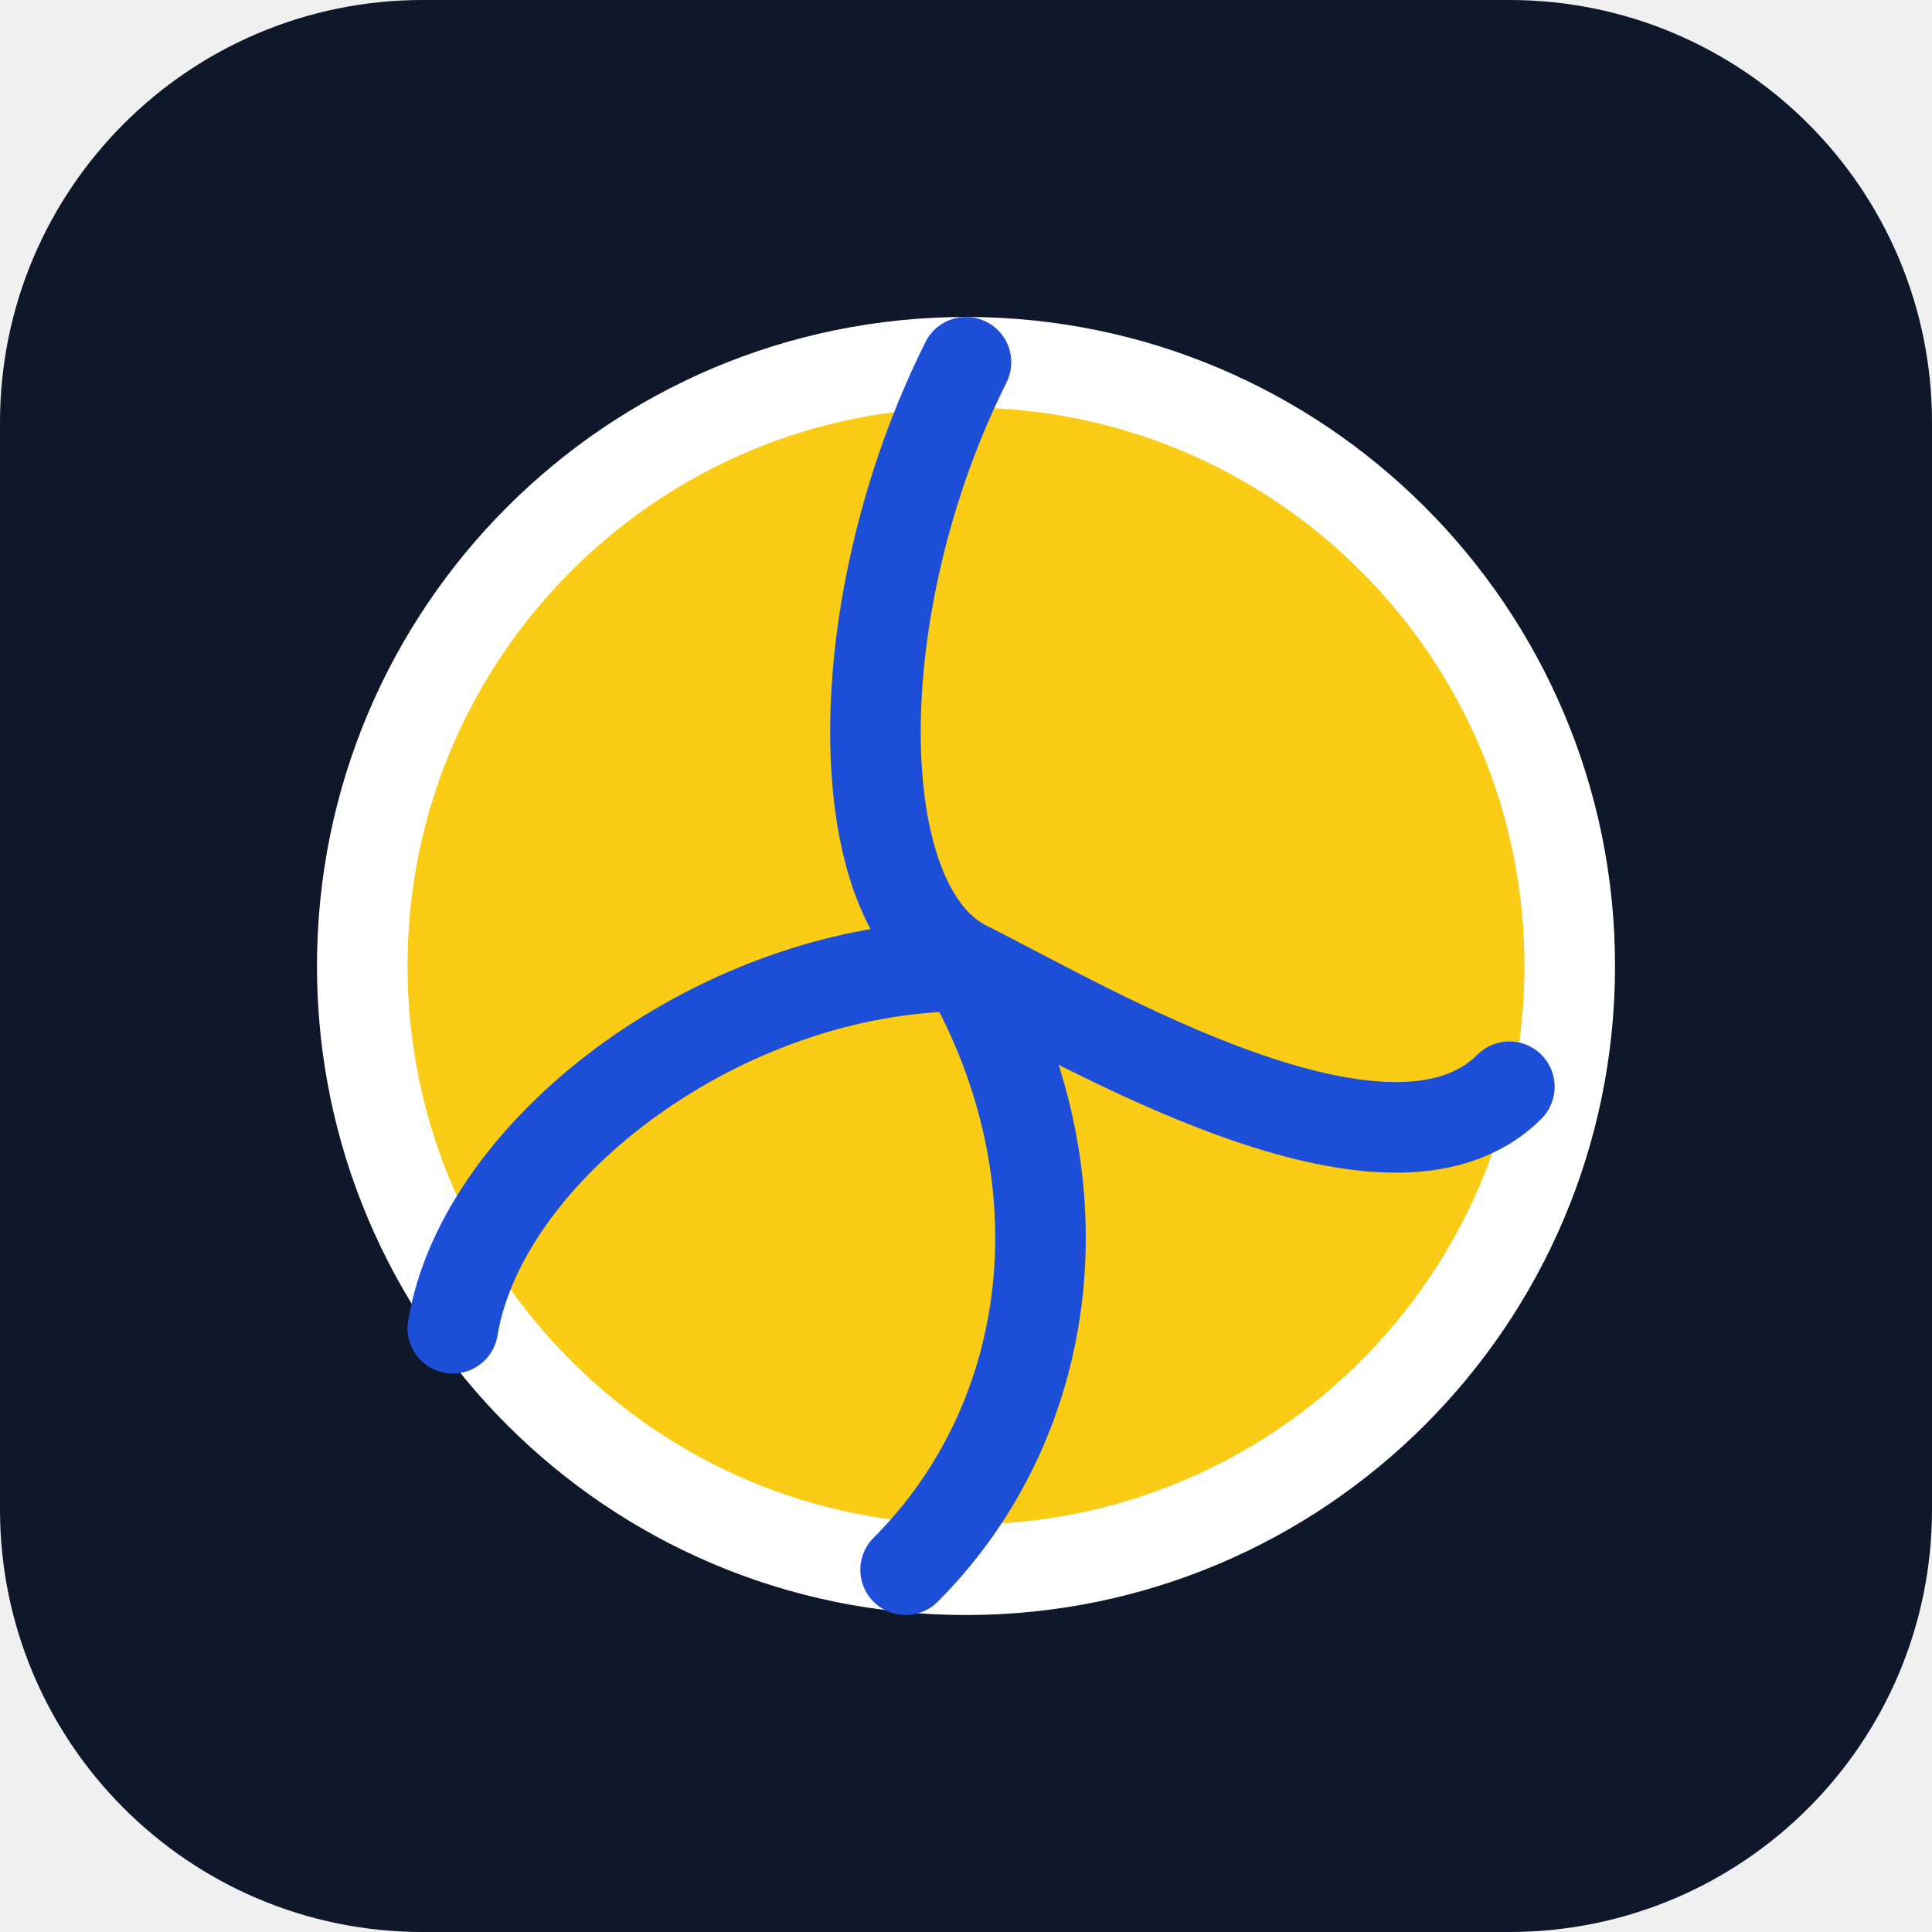
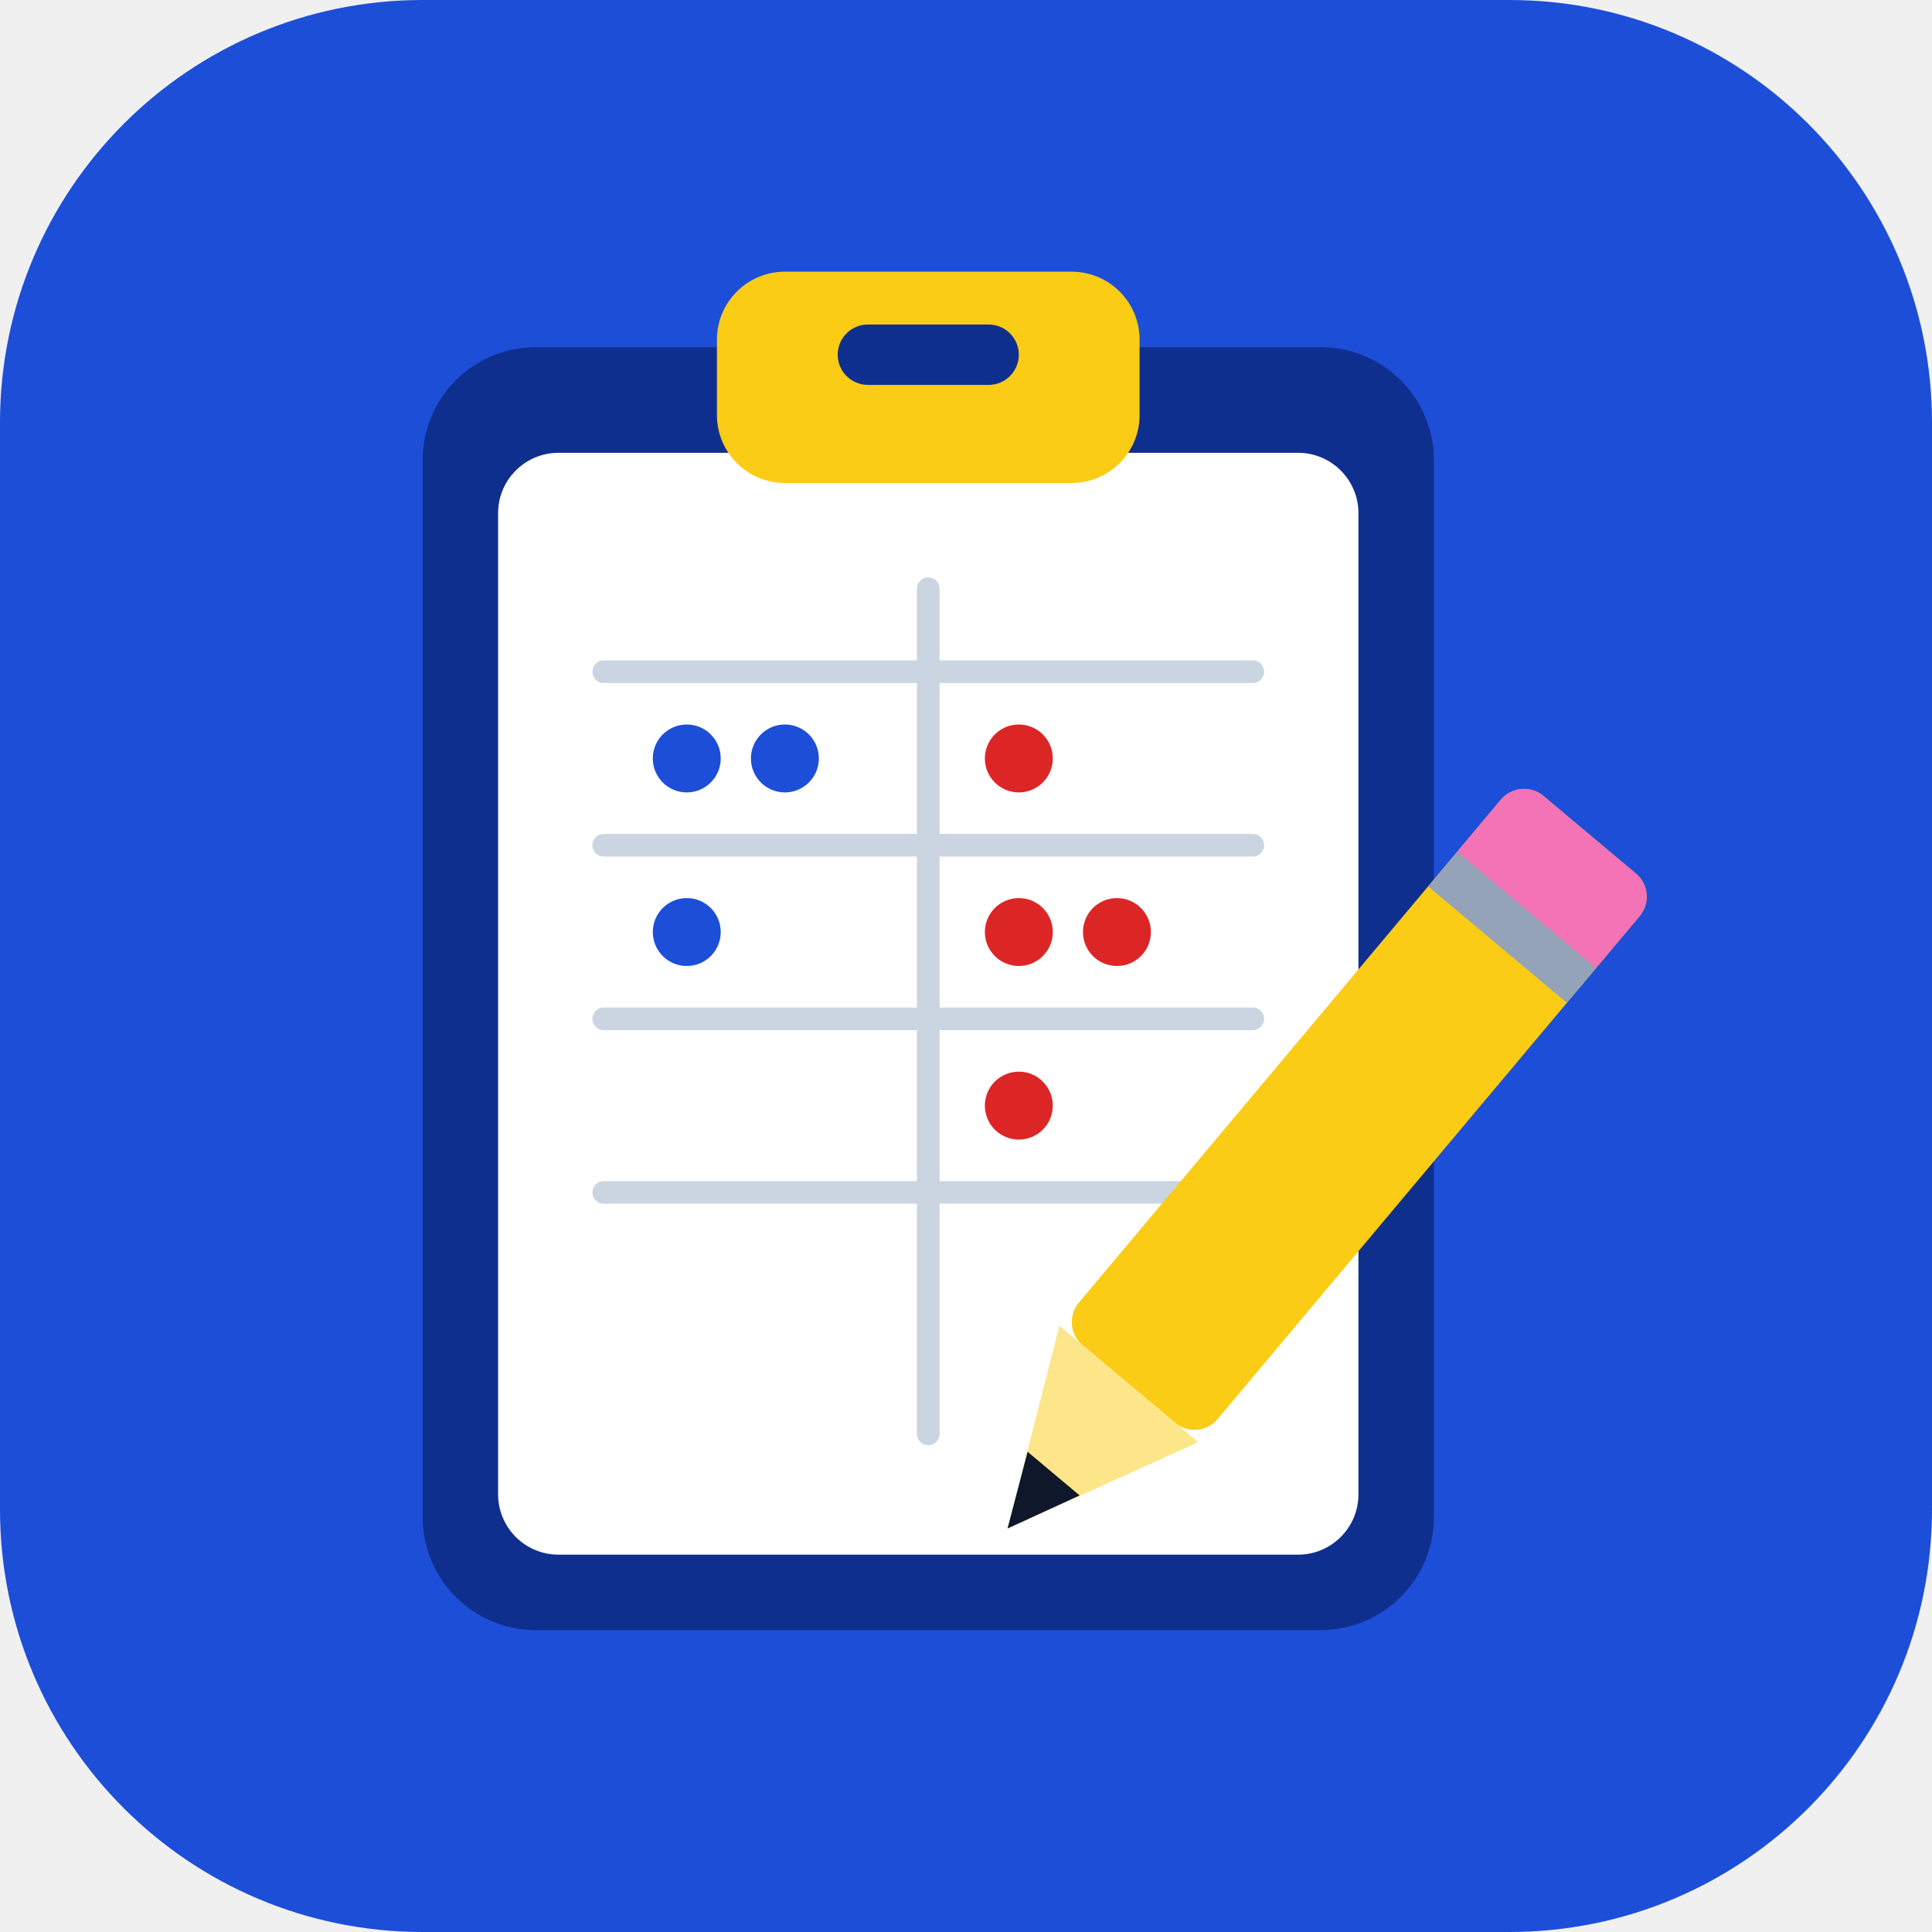
- <svg xmlns="http://www.w3.org/2000/svg" viewBox="0 0 64 64">
-   <rect width="64" height="64" rx="14" fill="#0f172a" />
-   <circle cx="32" cy="32" r="20" fill="#facc15" stroke="#fff" stroke-width="3" />
-   <path d="M32 12c-4 8-4 18 0 20s14 8 18 4M32 32c-8 0-16 6-17 12M32 32c4 7 3 15-2 20" fill="none" stroke="#1d4ed8" stroke-width="3" stroke-linecap="round" />
+ <svg xmlns="http://www.w3.org/2000/svg" viewBox="0 0 512 512">
+   <rect width="512" height="512" rx="112" fill="#1d4ed8" />
+   <rect x="112" y="92" width="268" height="340" rx="30" fill="#0f2f8f" />
+   <rect x="132" y="120" width="228" height="292" rx="16" fill="#ffffff" />
+   <rect x="190" y="72" width="112" height="56" rx="18" fill="#facc15" />
+   <rect x="222" y="86" width="48" height="16" rx="8" fill="#0f2f8f" />
+   <g stroke="#cbd5e1" stroke-width="6" stroke-linecap="round">
+     <line x1="160" y1="178" x2="332" y2="178" />
+     <line x1="160" y1="224" x2="332" y2="224" />
+     <line x1="160" y1="270" x2="332" y2="270" />
+     <line x1="160" y1="316" x2="332" y2="316" />
+     <line x1="246" y1="156" x2="246" y2="380" />
+   </g>
+   <g fill="#1d4ed8">
+     <circle cx="182" cy="201" r="9" />
+     <circle cx="208" cy="201" r="9" />
+     <circle cx="182" cy="247" r="9" />
+   </g>
+   <g fill="#dc2626">
+     <circle cx="270" cy="201" r="9" />
+     <circle cx="270" cy="247" r="9" />
+     <circle cx="296" cy="247" r="9" />
+     <circle cx="270" cy="293" r="9" />
+   </g>
+   <g transform="rotate(40 330 330)">
+     <rect x="306" y="188" width="48" height="190" rx="8" fill="#facc15" />
+     <rect x="306" y="188" width="48" height="34" rx="8" fill="#f472b6" />
+     <rect x="306" y="214" width="48" height="12" fill="#94a3b8" />
+     <polygon points="306,378 354,378 330,428" fill="#fde68a" />
+     <polygon points="321,409 339,409 330,428" fill="#0f172a" />
+   </g>
</svg>
